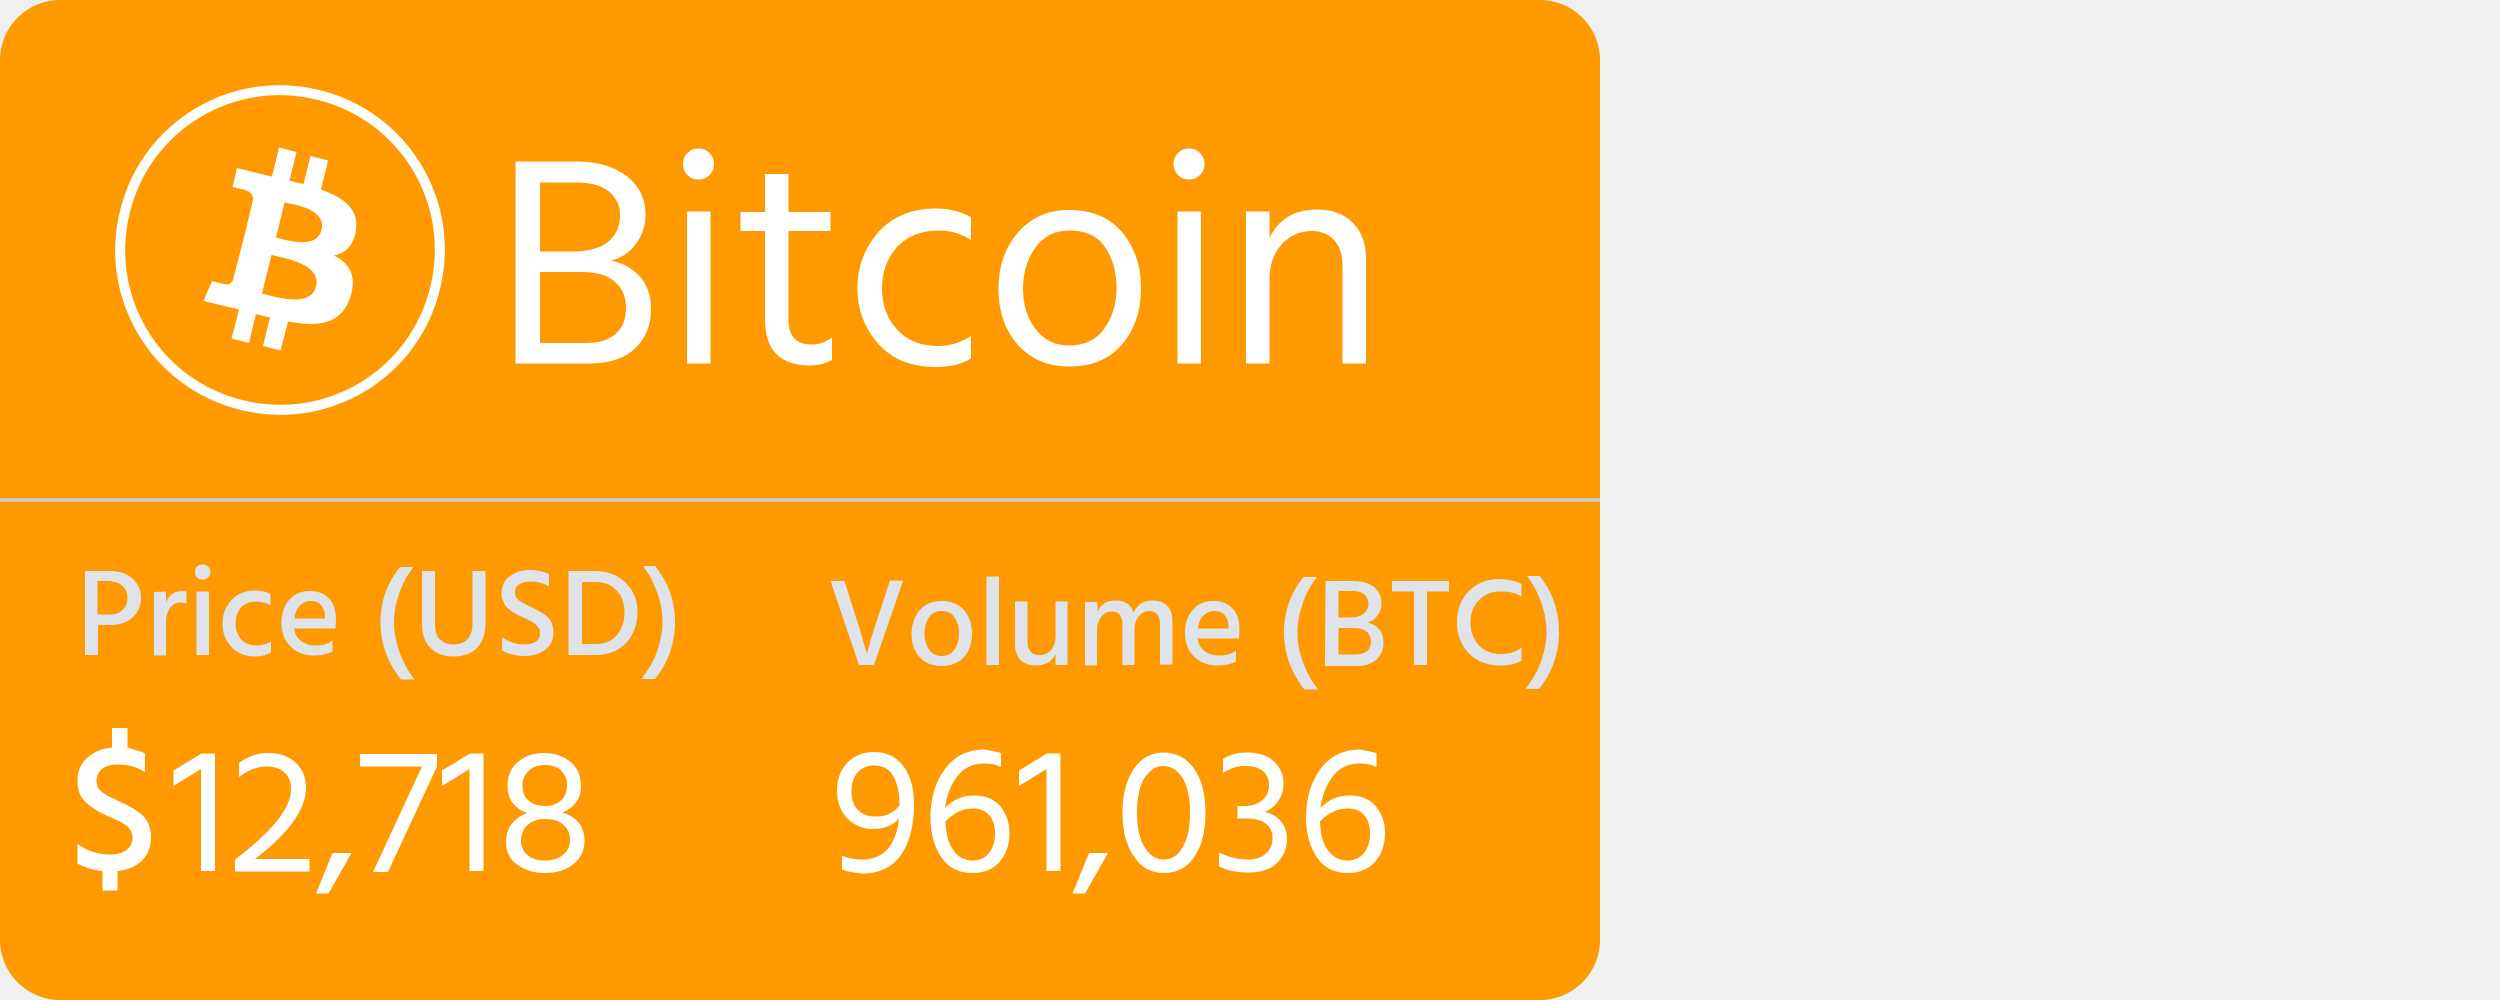
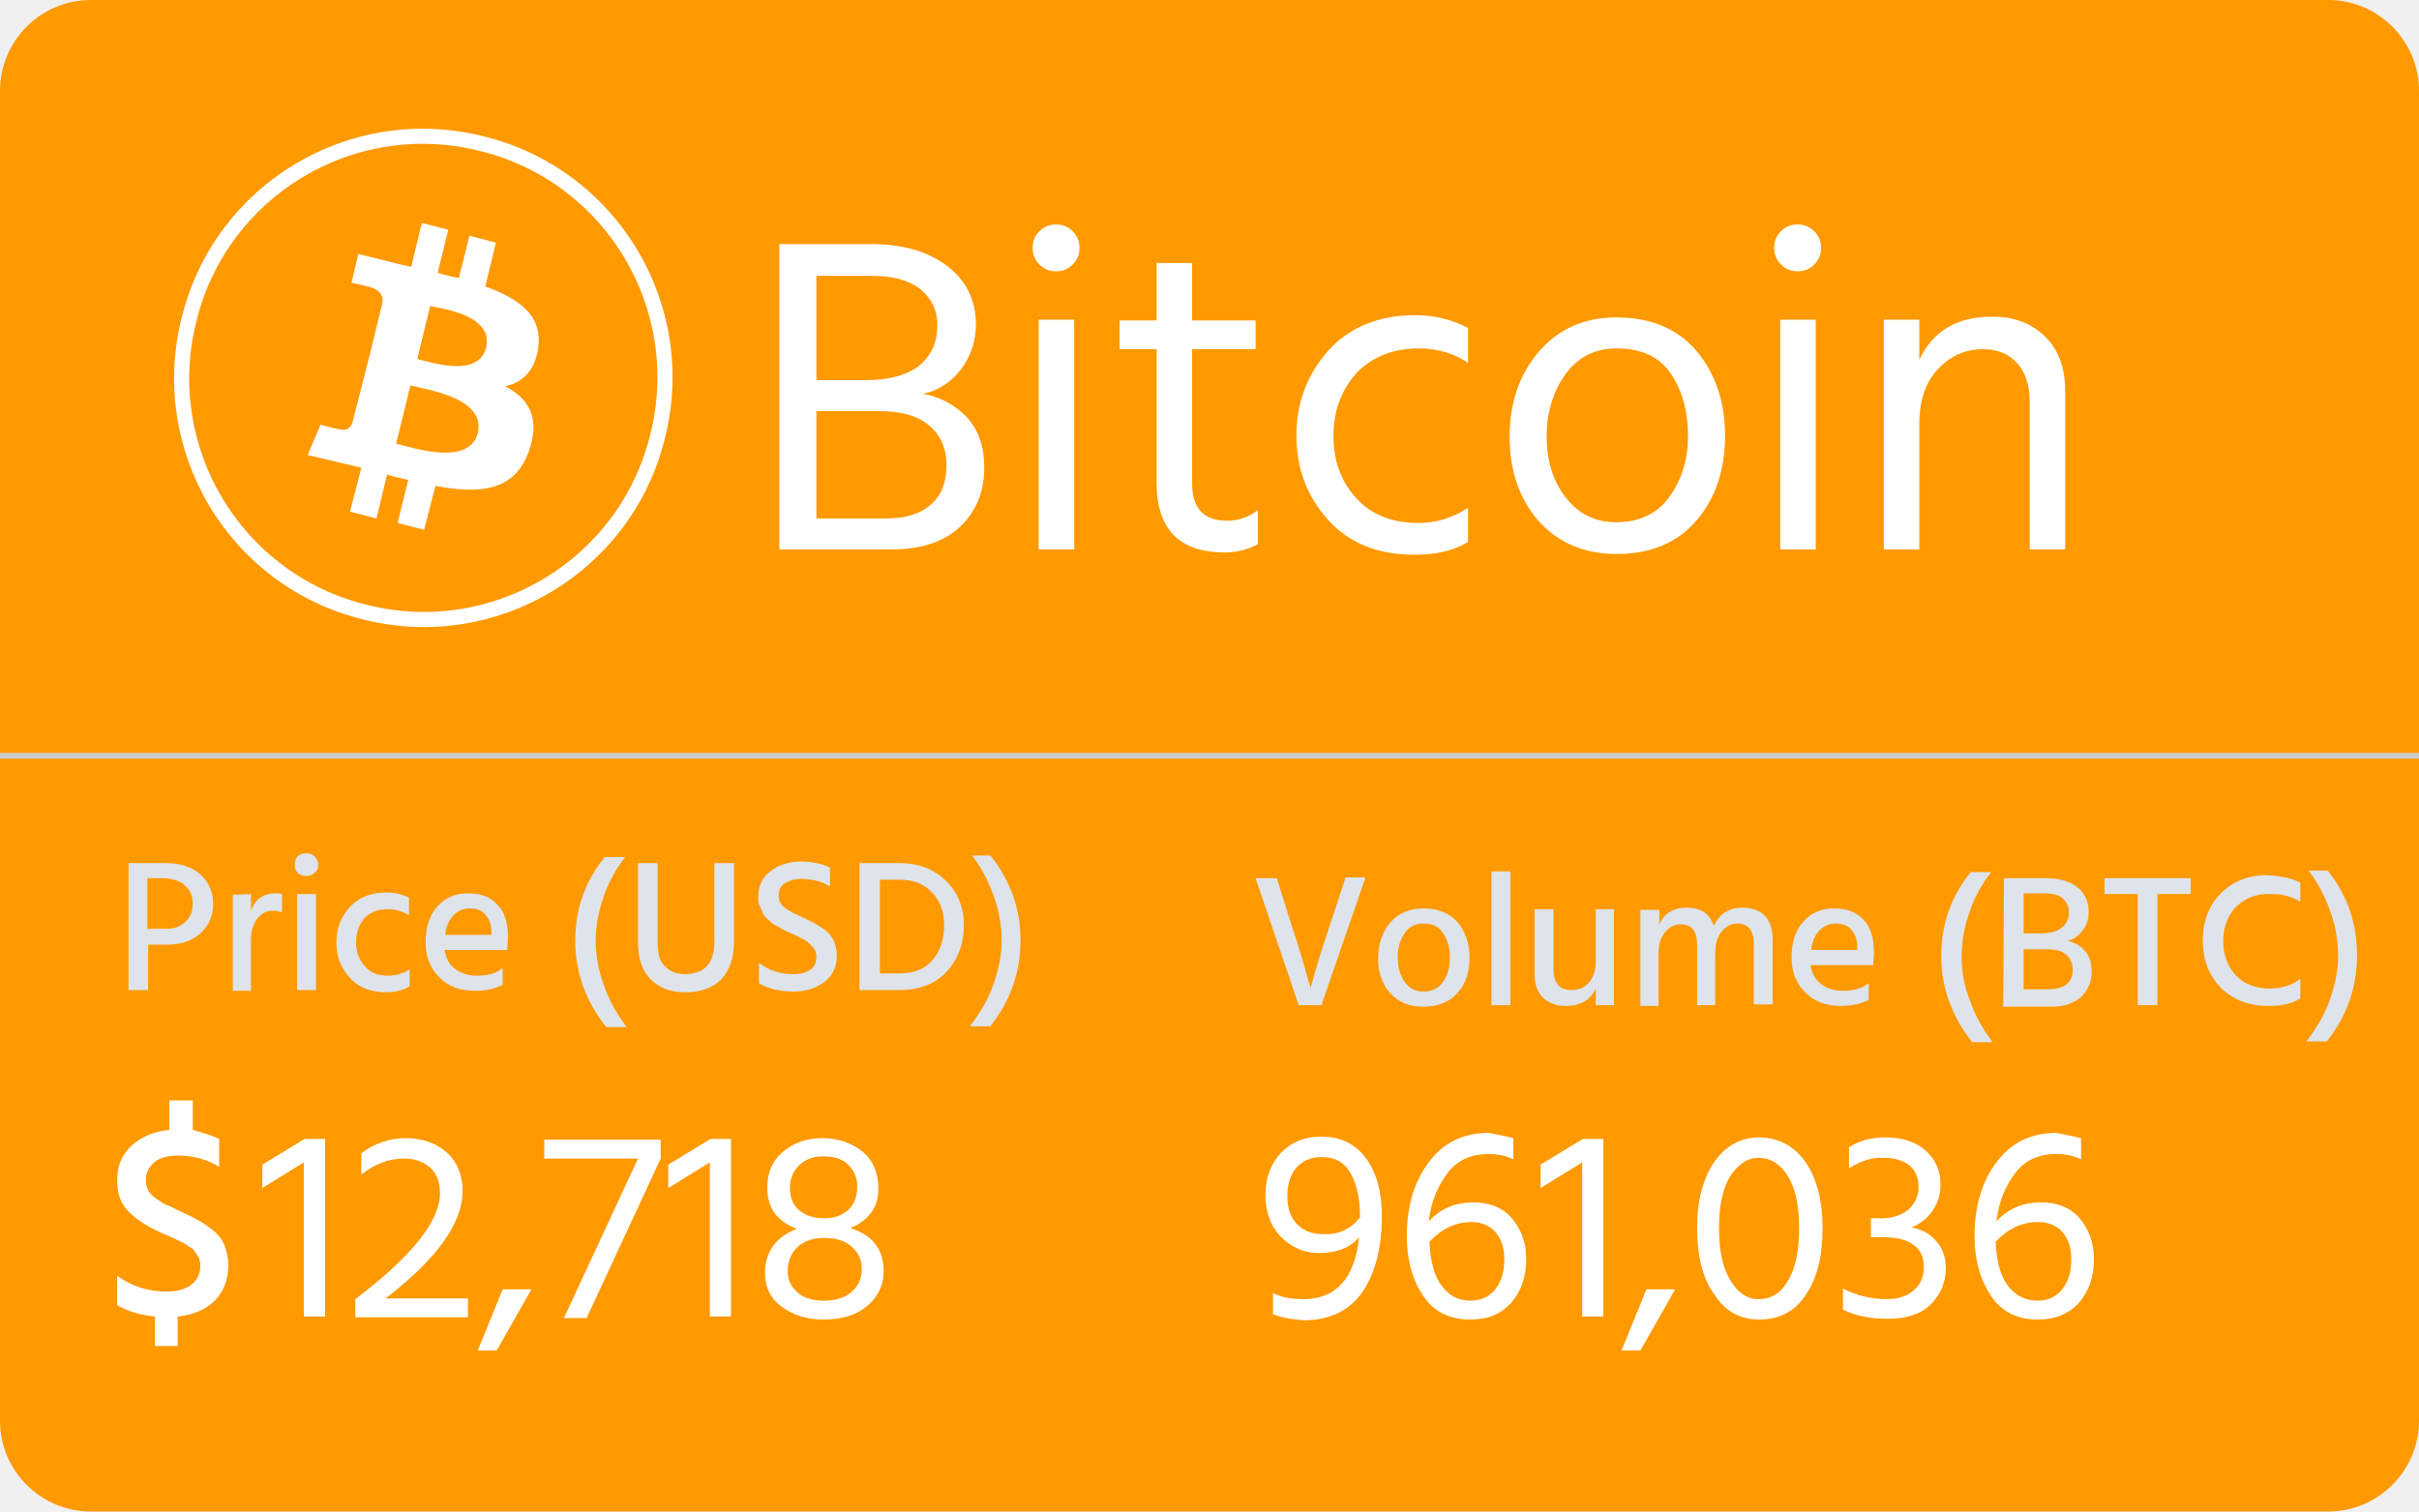
- <svg xmlns="http://www.w3.org/2000/svg" version="1.1" x="0px" y="0px" viewBox="0 0 500 200" style="enable-background:new 0 0 500 200;" xml:space="preserve">
+ <svg xmlns="http://www.w3.org/2000/svg" version="1.1" id="Layer_1" x="0px" y="0px" viewBox="0 0 320 200" style="enable-background:new 0 0 320 200;" xml:space="preserve">
  <style type="text/css">
	.st0{fill:#FF9900;}
	.st1{fill:none;stroke:#CCCCCC;stroke-width:0.75;stroke-miterlimit:10;}
	.st2{fill:none;stroke:#FFFFFF;stroke-width:2;stroke-miterlimit:10;}
	.st3{fill:#DEE4EA;}
	.st4{fill:#FFFFFF;}
</style>
-   <g id="Layer_2">
+   <g id="Layer_2_2_">
    <g id="Layer_2_1_">
      <path class="st0" d="M308,200H12c-6.6,0-12-5.4-12-12V12C0,5.4,5.4,0,12,0h296c6.6,0,12,5.4,12,12v176    C320,194.6,314.6,200,308,200z" />
    </g>
  </g>
-   <g id="Layer_1">
+   <g id="Layer_1_1_">
    <line class="st1" x1="0" y1="100" x2="320" y2="100" />
    <path class="st2" d="M87,57.7C82.8,74.9,65.4,85.3,48.3,81C31.1,76.8,20.7,59.4,25,42.3C29.2,25.1,46.6,14.7,63.7,19   C80.9,23.2,91.3,40.6,87,57.7z" />
    <g>
-       <path class="st3" d="M17.1,114.2h4.8c1.9,0,3.5,0.5,4.6,1.5s1.7,2.3,1.7,3.9s-0.6,2.9-1.7,3.9S23.9,125,22,125h-2.4v6H17v-16.8    H17.1z M19.6,122.9h2.5c1.1,0,1.9-0.4,2.5-1s0.9-1.4,0.9-2.3c0-1-0.3-1.8-1-2.4c-0.6-0.6-1.5-0.9-2.7-1h-2.3v6.7H19.6z" />
+       <path class="st3" d="M17.1,114.2h4.8c1.9,0,3.5,0.5,4.6,1.5s1.7,2.3,1.7,3.9s-0.6,2.9-1.7,3.9S23.9,125,22,125h-2.4v6H17v-16.8    H17.1z M19.6,122.9h2.5c1.1,0,1.9-0.4,2.5-1s0.9-1.4,0.9-2.3c0-1-0.3-1.8-1-2.4c-0.6-0.6-1.5-0.9-2.7-1h-2.3v6.7    C19.5,122.9,19.6,122.9,19.6,122.9z" />
      <path class="st3" d="M33.2,118.3v2.2c0.6-1.6,1.7-2.3,3.3-2.3c0.2,0,0.5,0,0.8,0.1v2.4c-0.4-0.1-0.7-0.2-1.2-0.2    c-0.9,0-1.6,0.4-2.1,1.1s-0.8,1.6-0.8,2.7v6.8h-2.4v-12.7L33.2,118.3L33.2,118.3z" />
      <path class="st3" d="M39.4,115.5c-0.3-0.3-0.4-0.7-0.4-1.1s0.1-0.8,0.4-1.1c0.3-0.3,0.7-0.4,1.1-0.4s0.8,0.1,1.1,0.4    s0.5,0.7,0.5,1.1s-0.1,0.8-0.5,1.1c-0.3,0.3-0.7,0.4-1.1,0.4S39.7,115.8,39.4,115.5z M39.3,131v-12.7h2.5V131H39.3z" />
      <path class="st3" d="M47.1,124.7c0,1.3,0.4,2.3,1.2,3.2s1.8,1.2,3.1,1.2c1,0,1.9-0.3,2.8-0.8v2.2c-0.8,0.5-1.9,0.8-3.1,0.8    c-2,0-3.6-0.6-4.8-1.9s-1.8-2.8-1.8-4.7c0-1.8,0.6-3.4,1.8-4.7c1.2-1.3,2.8-1.9,4.8-1.9c1.1,0,2.1,0.2,3,0.7v2.3    c-0.8-0.5-1.7-0.8-2.8-0.8c-1.3,0-2.4,0.4-3.2,1.3C47.5,122.4,47.1,123.4,47.1,124.7z" />
      <path class="st3" d="M66.5,128.1v2.2c-0.9,0.5-2.2,0.8-3.7,0.8c-2,0-3.5-0.6-4.7-1.8s-1.8-2.7-1.8-4.6c0-2,0.5-3.6,1.6-4.8    c1.1-1.2,2.4-1.7,4.1-1.7c1.6,0,2.9,0.5,3.8,1.5c1,1,1.4,2.5,1.4,4.4c0,0.5-0.1,1.1-0.1,1.6h-8.3c0.2,1.1,0.6,1.9,1.4,2.5    s1.7,0.9,2.9,0.9C64.5,129.1,65.6,128.8,66.5,128.1z M65,123.8v-0.5c0-1-0.3-1.7-0.8-2.3c-0.5-0.6-1.2-0.8-2.1-0.8    c-0.8,0-1.5,0.3-2.1,0.9s-1,1.5-1.1,2.6H65V123.8z" />
      <path class="st3" d="M82.9,135.9h-2.7c-2.7-3.4-4.1-7.2-4.1-11.4c0-4.2,1.3-7.9,3.9-11.1h2.7c-1.3,1.7-2.3,3.5-2.9,5.4    c-0.7,2-1,3.9-1,5.8s0.4,3.8,1.1,5.8S81.6,134.2,82.9,135.9z" />
      <path class="st3" d="M94.5,124.6v-10.4h2.6v10.4c0,2.2-0.6,3.8-1.7,5c-1.1,1.1-2.7,1.7-4.7,1.7s-3.5-0.6-4.6-1.7    c-1.1-1.1-1.7-2.7-1.7-4.8v-10.6H87v10.6c0,1.4,0.3,2.5,1,3.1c0.7,0.7,1.6,1,2.7,1C93.3,128.8,94.5,127.4,94.5,124.6z" />
      <path class="st3" d="M109.8,114.8v2.5c-1.1-0.7-2.4-1-3.8-1c-0.9,0-1.6,0.2-2.2,0.6s-0.8,0.9-0.8,1.6s0.3,1.2,0.8,1.6    s1.3,0.8,2.4,1.3c0.7,0.3,1.2,0.6,1.6,0.8c0.4,0.2,0.8,0.5,1.4,0.9c0.5,0.4,0.9,0.9,1.1,1.4s0.4,1.2,0.4,1.9    c0,1.5-0.5,2.6-1.6,3.5c-1.1,0.8-2.4,1.3-4.1,1.3c-1.9,0-3.4-0.4-4.6-1.1v-2.7c1.3,1,2.8,1.5,4.6,1.5c0.9,0,1.6-0.2,2.2-0.6    s0.8-1,0.8-1.8c0-0.5-0.2-0.9-0.5-1.2c-0.3-0.4-0.7-0.7-1-0.9c-0.4-0.2-0.9-0.5-1.6-0.8c-0.4-0.2-0.7-0.3-0.9-0.4    c-0.2-0.1-0.5-0.2-0.9-0.5c-0.4-0.2-0.7-0.4-0.9-0.5c-0.2-0.2-0.4-0.4-0.7-0.6c-0.3-0.3-0.5-0.5-0.6-0.8s-0.2-0.6-0.4-0.9    s-0.2-0.7-0.2-1.2c0-1.4,0.5-2.6,1.6-3.4c1-0.8,2.4-1.3,4-1.3C107.5,114,108.8,114.3,109.8,114.8z" />
      <path class="st3" d="M113.7,114.2h5.3c2.5,0,4.5,0.8,6.1,2.3c1.6,1.6,2.4,3.5,2.4,5.9c0,2.5-0.8,4.6-2.3,6.2s-3.6,2.4-6.2,2.4    h-5.3V114.2z M116.4,128.8h2.6c1.9,0,3.4-0.6,4.4-1.8s1.5-2.7,1.5-4.6c0-1.7-0.5-3.2-1.6-4.3c-1.1-1.2-2.5-1.7-4.3-1.7h-2.6V128.8    z" />
-       <path class="st3" d="M131.1,113.3c2.6,3.3,3.9,7,3.9,11.1c0,4.2-1.3,8-4,11.4h-2.7c1.3-1.7,2.4-3.5,3.1-5.5s1.1-3.9,1.1-5.8    s-0.3-3.9-1-5.8c-0.7-2-1.6-3.8-2.9-5.5h2.5V113.3z" />
+       <path class="st3" d="M131.1,113.3c2.6,3.3,3.9,7,3.9,11.1c0,4.2-1.3,8-4,11.4h-2.7c1.3-1.7,2.4-3.5,3.1-5.5s1.1-3.9,1.1-5.8    s-0.3-3.9-1-5.8c-0.7-2-1.6-3.8-2.9-5.5h2.5L131.1,113.3L131.1,113.3z" />
    </g>
    <g>
-       <path class="st3" d="M180.6,116.2l-5.8,16.8h-3l-5.7-16.8h2.8l2.1,6.7c0.5,1.4,0.9,2.8,1.3,4.1c0.4,1.3,0.6,2.3,0.8,2.8l0.3,0.9    c0.5-2,1.3-4.6,2.4-7.9l2.2-6.7h2.6V116.2z" />
+       <path class="st3" d="M180.6,116.2l-5.8,16.8h-3l-5.7-16.8h2.8l2.1,6.7c0.5,1.4,0.9,2.8,1.3,4.1c0.4,1.3,0.6,2.3,0.8,2.8l0.3,0.9    c0.5-2,1.3-4.6,2.4-7.9l2.2-6.7h2.6L180.6,116.2L180.6,116.2z" />
      <path class="st3" d="M188.3,133.2c-1.9,0-3.3-0.6-4.4-1.8c-1.1-1.2-1.6-2.8-1.6-4.6c0-1.9,0.6-3.5,1.6-4.7    c1.1-1.3,2.6-1.9,4.4-1.9c1.9,0,3.4,0.6,4.5,1.8c1,1.2,1.6,2.8,1.6,4.7s-0.5,3.5-1.6,4.7C191.7,132.6,190.2,133.2,188.3,133.2z     M188.3,122.2c-1.1,0-1.9,0.4-2.5,1.3s-0.9,1.9-0.9,3.2c0,1.3,0.3,2.3,0.9,3.2c0.6,0.9,1.5,1.3,2.5,1.3c1.1,0,2-0.4,2.6-1.3    c0.6-0.8,0.9-1.9,0.9-3.2c0-1.3-0.3-2.4-0.9-3.2C190.4,122.6,189.5,122.2,188.3,122.2z" />
      <path class="st3" d="M197.3,133v-17.7h2.5V133H197.3z" />
      <path class="st3" d="M211.1,120.3h2.4V133h-2.4v-2.2c-0.7,1.5-2,2.3-4,2.3c-1.3,0-2.2-0.4-3-1.1c-0.7-0.7-1.1-1.8-1.1-3.1v-8.6    h2.5v8c0,0.9,0.2,1.5,0.6,2c0.4,0.5,1,0.7,1.8,0.7c0.9,0,1.7-0.3,2.3-1s0.9-1.6,0.9-2.8V120.3z" />
      <path class="st3" d="M219.5,120.3v2c0.7-1.5,1.9-2.2,3.6-2.2c1.9,0,3.1,0.8,3.6,2.4c0.4-0.8,0.9-1.4,1.5-1.8    c0.7-0.4,1.4-0.6,2.3-0.6c1.3,0,2.3,0.4,3,1.1c0.7,0.8,1,1.8,1,3.2v8.5H232v-8c0-1.8-0.7-2.7-2.2-2.7c-0.7,0-1.4,0.3-2,1    s-0.9,1.6-0.9,2.9v6.9h-2.4v-8c0-1.8-0.7-2.7-2.2-2.7c-0.7,0-1.4,0.3-2,1s-0.9,1.6-0.9,2.9v6.9H217v-12.7h2.5V120.3z" />
-       <path class="st3" d="M247.2,130.1v2.2c-0.9,0.5-2.2,0.8-3.7,0.8c-2,0-3.5-0.6-4.7-1.8s-1.8-2.7-1.8-4.6c0-2,0.5-3.6,1.6-4.8    c1.1-1.2,2.4-1.7,4.1-1.7c1.6,0,2.9,0.5,3.8,1.5c1,1,1.4,2.5,1.4,4.4c0,0.5-0.1,1.1-0.1,1.6h-8.3c0.2,1.1,0.6,1.9,1.4,2.5    s1.7,0.9,2.9,0.9C245.2,131.1,246.3,130.8,247.2,130.1z M245.7,125.8v-0.5c0-1-0.3-1.7-0.8-2.3c-0.5-0.6-1.2-0.8-2.1-0.8    c-0.8,0-1.5,0.3-2.1,0.9s-1,1.5-1.1,2.6h6.1V125.8z" />
+       <path class="st3" d="M247.2,130.1v2.2c-0.9,0.5-2.2,0.8-3.7,0.8c-2,0-3.5-0.6-4.7-1.8s-1.8-2.7-1.8-4.6c0-2,0.5-3.6,1.6-4.8    c1.1-1.2,2.4-1.7,4.1-1.7c1.6,0,2.9,0.5,3.8,1.5c1,1,1.4,2.5,1.4,4.4c0,0.5-0.1,1.1-0.1,1.6h-8.3c0.2,1.1,0.6,1.9,1.4,2.5    s1.7,0.9,2.9,0.9C245.2,131.1,246.3,130.8,247.2,130.1z M245.7,125.8v-0.5c0-1-0.3-1.7-0.8-2.3c-0.5-0.6-1.2-0.8-2.1-0.8    c-0.8,0-1.5,0.3-2.1,0.9s-1,1.5-1.1,2.6h6.1L245.7,125.8L245.7,125.8z" />
      <path class="st3" d="M263.6,137.9h-2.7c-2.7-3.4-4.1-7.2-4.1-11.4c0-4.2,1.3-7.9,3.9-11.1h2.7c-1.3,1.7-2.3,3.5-2.9,5.4    c-0.7,2-1,3.9-1,5.8s0.3,3.8,1.1,5.8C261.3,134.4,262.3,136.2,263.6,137.9z" />
-       <path class="st3" d="M265.1,116.2h5.5c1.8,0,3.2,0.4,4.2,1.2s1.5,1.9,1.5,3.3c0,0.9-0.3,1.8-0.8,2.4c-0.5,0.7-1.2,1.2-2,1.4    c0.9,0.2,1.7,0.6,2.3,1.3c0.6,0.7,0.9,1.6,0.9,2.8c0,1.3-0.5,2.4-1.4,3.3c-0.9,0.8-2.2,1.3-3.8,1.3H265L265.1,116.2L265.1,116.2z     M267.7,118.3v5.2h2.3c1.3,0,2.2-0.3,2.8-0.8c0.6-0.5,0.9-1.2,0.9-2c0-0.7-0.3-1.3-0.8-1.8s-1.4-0.7-2.5-0.7h-2.7V118.3z     M267.7,130.9h3.3c2.1,0,3.2-0.9,3.2-2.6c0-0.8-0.3-1.5-0.9-2s-1.4-0.7-2.6-0.7h-3V130.9z" />
+       <path class="st3" d="M265.1,116.2h5.5c1.8,0,3.2,0.4,4.2,1.2s1.5,1.9,1.5,3.3c0,0.9-0.3,1.8-0.8,2.4c-0.5,0.7-1.2,1.2-2,1.4    c0.9,0.2,1.7,0.6,2.3,1.3c0.6,0.7,0.9,1.6,0.9,2.8c0,1.3-0.5,2.4-1.4,3.3c-0.9,0.8-2.2,1.3-3.8,1.3H265L265.1,116.2L265.1,116.2z     M267.7,118.3v5.2h2.3c1.3,0,2.2-0.3,2.8-0.8c0.6-0.5,0.9-1.2,0.9-2c0-0.7-0.3-1.3-0.8-1.8s-1.4-0.7-2.5-0.7h-2.7L267.7,118.3    L267.7,118.3z M267.7,130.9h3.3c2.1,0,3.2-0.9,3.2-2.6c0-0.8-0.3-1.5-0.9-2s-1.4-0.7-2.6-0.7h-3V130.9z" />
      <path class="st3" d="M289.8,116.2v2.1h-4.4V133h-2.6v-14.7h-4.4v-2.1C278.4,116.2,289.8,116.2,289.8,116.2z" />
      <path class="st3" d="M304.3,116.8v2.5c-0.7-0.4-1.4-0.7-2-0.8c-0.6-0.2-1.3-0.2-2.3-0.2c-1.7,0-3.1,0.6-4.2,1.7s-1.7,2.7-1.7,4.5    c0,1.9,0.6,3.4,1.7,4.6c1.1,1.1,2.6,1.7,4.4,1.7c1.6,0,3-0.4,4.1-1.3v2.6c-1,0.7-2.5,1-4.3,1c-2.5,0-4.6-0.8-6.2-2.4    c-1.6-1.6-2.4-3.7-2.4-6.3c0-2.5,0.8-4.6,2.4-6.2s3.6-2.4,6.1-2.4C301.8,115.9,303.2,116.2,304.3,116.8z" />
      <path class="st3" d="M308,115.3c2.6,3.3,3.8,7,3.8,11.1c0,4.2-1.3,8-4,11.4h-2.7c1.3-1.7,2.4-3.5,3.1-5.5s1.1-3.9,1.1-5.8    c0-1.9-0.3-3.9-1-5.8c-0.7-2-1.6-3.8-2.9-5.5h2.6V115.3z" />
    </g>
    <path class="st4" d="M29,150.7v3.7c-1.6-1-3.4-1.5-5.5-1.5c-1.3,0-2.4,0.3-3.1,0.9c-0.7,0.6-1.1,1.4-1.1,2.3c0,0.5,0.1,1,0.3,1.4   c0.2,0.4,0.6,0.8,1.2,1.2s1,0.7,1.4,0.8s1,0.5,1.9,0.9s1.7,0.8,2.2,1.1c0.6,0.3,1.2,0.8,1.9,1.3c0.7,0.6,1.2,1.2,1.5,2   s0.5,1.6,0.5,2.6c0,1.9-0.6,3.5-1.8,4.7c-1.2,1.2-2.9,1.9-4.9,2.1v3.9h-3v-3.9c-2-0.2-3.6-0.7-5-1.5v-3.9c1.9,1.4,4.1,2.1,6.6,2.1   c1.3,0,2.4-0.3,3.2-0.9c0.8-0.6,1.2-1.5,1.2-2.5c0-0.3,0-0.5-0.1-0.7c0-0.2-0.1-0.5-0.3-0.7c-0.1-0.2-0.3-0.4-0.4-0.6   c-0.1-0.2-0.3-0.3-0.6-0.5c-0.3-0.2-0.5-0.3-0.6-0.4c-0.2-0.1-0.4-0.3-0.8-0.4c-0.4-0.2-0.6-0.3-0.8-0.4c-0.2-0.1-0.5-0.2-0.9-0.4   c-0.5-0.2-0.8-0.3-0.9-0.4c-1.8-0.8-3.1-1.7-4.1-2.7s-1.5-2.3-1.5-4.1c0-1.9,0.6-3.4,1.9-4.6c1.3-1.2,3-1.9,5-2.1v-3.9h3.1v3.9   C26.8,149.9,28,150.2,29,150.7z" />
-     <path class="st4" d="M71.2,46c0.6-4.3-2.6-6.5-7-8.1l1.4-5.8l-3.5-0.9l-1.4,5.6c-0.9-0.2-1.9-0.4-2.8-0.7l1.4-5.7l-3.5-0.9   l-1.4,5.8c-0.8-0.2-1.5-0.3-2.2-0.5l0,0l-4.8-1.2l-0.9,3.8c0,0,2.6,0.6,2.5,0.6c1.4,0.4,1.7,1.3,1.6,2l-1.6,6.6   c0.1,0,0.2,0.1,0.4,0.1c-0.1,0-0.2-0.1-0.4-0.1L46.6,56c-0.2,0.4-0.6,1.1-1.6,0.8c0,0.1-2.6-0.6-2.6-0.6l-1.7,4l4.6,1.1   c0.9,0.2,1.7,0.4,2.5,0.6l-1.5,5.8l3.5,0.9l1.4-5.8c1,0.3,1.9,0.5,2.8,0.7l-1.4,5.7l3.5,0.9l1.5-5.8c6,1.1,10.5,0.7,12.4-4.7   c1.5-4.4-0.1-6.9-3.2-8.5C69,50.7,70.8,49.1,71.2,46z M63.2,57.3c-1.1,4.4-8.4,2-10.8,1.4l1.9-7.7C56.7,51.6,64.3,52.7,63.2,57.3z    M64.3,46c-1,4-7.1,2-9.1,1.5l1.7-7C58.9,40.9,65.3,41.8,64.3,46z" />
+     <path class="st4" d="M71.2,46c0.6-4.3-2.6-6.5-7-8.1l1.4-5.8l-3.5-0.9l-1.4,5.6c-0.9-0.2-1.9-0.4-2.8-0.7l1.4-5.7l-3.5-0.9   l-1.4,5.8c-0.8-0.2-1.5-0.3-2.2-0.5l0,0l-4.8-1.2l-0.9,3.8c0,0,2.6,0.6,2.5,0.6c1.4,0.4,1.7,1.3,1.6,2L49,46.6   c0.1,0,0.2,0.1,0.4,0.1c-0.1,0-0.2-0.1-0.4-0.1L46.6,56c-0.2,0.4-0.6,1.1-1.6,0.8c0,0.1-2.6-0.6-2.6-0.6l-1.7,4l4.6,1.1   c0.9,0.2,1.7,0.4,2.5,0.6l-1.5,5.8l3.5,0.9l1.4-5.8c1,0.3,1.9,0.5,2.8,0.7l-1.4,5.7l3.5,0.9l1.5-5.8c6,1.1,10.5,0.7,12.4-4.7   c1.5-4.4-0.1-6.9-3.2-8.5C69,50.7,70.8,49.1,71.2,46z M63.2,57.3c-1.1,4.4-8.4,2-10.8,1.4l1.9-7.7C56.7,51.6,64.3,52.7,63.2,57.3z    M64.3,46c-1,4-7.1,2-9.1,1.5l1.7-7C58.9,40.9,65.3,41.8,64.3,46z" />
    <g>
-       <path class="st4" d="M103.1,32.3h12.2c4.2,0,7.5,1,10,2.9c2.5,1.9,3.8,4.5,3.8,7.7c0,2.3-0.7,4.3-2,6c-1.3,1.7-3,2.8-5,3.2    c2.2,0.4,4.1,1.4,5.7,3c1.6,1.7,2.4,3.9,2.4,6.8c0,3.2-1.1,5.8-3.2,7.8c-2.1,2-5.2,3-9.1,3h-14.8V32.3z M108,36.5v13.8h6.5    c3.2,0,5.6-0.7,7.2-2c1.6-1.4,2.3-3.1,2.3-5.3c0-1.9-0.7-3.4-2.2-4.7c-1.5-1.2-3.6-1.8-6.5-1.8H108z M108,68.6h9.2    c2.6,0,4.5-0.6,5.9-1.8c1.4-1.2,2.1-2.9,2.1-5.2c0-2.3-0.8-4.1-2.3-5.3c-1.5-1.3-3.7-1.9-6.6-1.9H108V68.6z" />
-       <path class="st4" d="M137.5,35c-0.6-0.6-0.9-1.3-0.9-2.2c0-0.9,0.3-1.6,0.9-2.2c0.6-0.6,1.3-0.9,2.2-0.9c0.9,0,1.6,0.3,2.2,0.9    c0.6,0.6,0.9,1.3,0.9,2.2c0,0.9-0.3,1.6-0.9,2.2c-0.6,0.6-1.3,0.9-2.2,0.9C138.8,35.9,138.1,35.6,137.5,35z M137.4,72.8V42.3h4.7    v30.4H137.4z" />
+       <path class="st4" d="M103.1,32.3h12.2c4.2,0,7.5,1,10,2.9s3.8,4.5,3.8,7.7c0,2.3-0.7,4.3-2,6s-3,2.8-5,3.2c2.2,0.4,4.1,1.4,5.7,3    c1.6,1.7,2.4,3.9,2.4,6.8c0,3.2-1.1,5.8-3.2,7.8c-2.1,2-5.2,3-9.1,3h-14.8L103.1,32.3L103.1,32.3z M108,36.5v13.8h6.5    c3.2,0,5.6-0.7,7.2-2c1.6-1.4,2.3-3.1,2.3-5.3c0-1.9-0.7-3.4-2.2-4.7c-1.5-1.2-3.6-1.8-6.5-1.8H108z M108,68.6h9.2    c2.6,0,4.5-0.6,5.9-1.8c1.4-1.2,2.1-2.9,2.1-5.2s-0.8-4.1-2.3-5.3c-1.5-1.3-3.7-1.9-6.6-1.9H108V68.6z" />
+       <path class="st4" d="M137.5,35c-0.6-0.6-0.9-1.3-0.9-2.2c0-0.9,0.3-1.6,0.9-2.2c0.6-0.6,1.3-0.9,2.2-0.9s1.6,0.3,2.2,0.9    c0.6,0.6,0.9,1.3,0.9,2.2s-0.3,1.6-0.9,2.2c-0.6,0.6-1.3,0.9-2.2,0.9S138.1,35.6,137.5,35z M137.4,72.8V42.3h4.7v30.4h-4.7V72.8z" />
      <path class="st4" d="M157.7,46.2V64c0,3.2,1.5,4.9,4.6,4.9c1.6,0,2.9-0.5,4.1-1.4V72c-1.3,0.7-2.8,1.1-4.4,1.1c-6,0-9-3.1-9-9.2    V46.2h-4.9v-3.8h4.9v-7.6h4.7v7.6h8.4v3.8H157.7z" />
      <path class="st4" d="M176.4,57.7c0,3.3,1,6,3,8.2c2,2.2,4.7,3.3,8.3,3.3c2.3,0,4.5-0.7,6.5-2v4.5c-1.9,1.2-4.3,1.7-7.1,1.7    c-4.8,0-8.6-1.5-11.4-4.6s-4.2-6.8-4.2-11.2c0-4.3,1.4-8,4.2-11.2c2.8-3.1,6.7-4.7,11.5-4.7c2.6,0,4.9,0.6,7,1.7V48    c-1.8-1.2-4-1.9-6.5-1.9c-3.4,0-6.2,1.1-8.3,3.3C177.4,51.7,176.4,54.4,176.4,57.7z" />
-       <path class="st4" d="M213.9,73.3c-4.4,0-7.8-1.5-10.4-4.4c-2.5-2.9-3.8-6.6-3.8-11.1c0-4.5,1.3-8.3,3.9-11.3c2.6-3,6-4.5,10.2-4.5    c4.6,0,8.1,1.5,10.6,4.4c2.5,3,3.8,6.7,3.8,11.3c0,4.5-1.3,8.3-3.8,11.2C221.9,71.8,218.4,73.3,213.9,73.3z M213.9,46.1    c-2.9,0-5.1,1.1-6.8,3.4c-1.6,2.2-2.5,5-2.5,8.2c0,3.2,0.8,5.9,2.5,8.1c1.7,2.2,3.9,3.3,6.7,3.3c3,0,5.4-1.1,7-3.3    c1.6-2.2,2.5-4.9,2.5-8.1c0-3.4-0.8-6.1-2.3-8.3C219.5,47.2,217.1,46.1,213.9,46.1z" />
-       <path class="st4" d="M235.6,35c-0.6-0.6-0.9-1.3-0.9-2.2c0-0.9,0.3-1.6,0.9-2.2c0.6-0.6,1.3-0.9,2.2-0.9c0.9,0,1.6,0.3,2.2,0.9    c0.6,0.6,0.9,1.3,0.9,2.2c0,0.9-0.3,1.6-0.9,2.2c-0.6,0.6-1.3,0.9-2.2,0.9C236.9,35.9,236.2,35.6,235.6,35z M235.5,72.8V42.3h4.7    v30.4H235.5z" />
+       <path class="st4" d="M213.9,73.3c-4.4,0-7.8-1.5-10.4-4.4c-2.5-2.9-3.8-6.6-3.8-11.1s1.3-8.3,3.9-11.3c2.6-3,6-4.5,10.2-4.5    c4.6,0,8.1,1.5,10.6,4.4c2.5,3,3.8,6.7,3.8,11.3c0,4.5-1.3,8.3-3.8,11.2C221.9,71.8,218.4,73.3,213.9,73.3z M213.9,46.1    c-2.9,0-5.1,1.1-6.8,3.4c-1.6,2.2-2.5,5-2.5,8.2s0.8,5.9,2.5,8.1c1.7,2.2,3.9,3.3,6.7,3.3c3,0,5.4-1.1,7-3.3    c1.6-2.2,2.5-4.9,2.5-8.1c0-3.4-0.8-6.1-2.3-8.3C219.5,47.2,217.1,46.1,213.9,46.1z" />
+       <path class="st4" d="M235.6,35c-0.6-0.6-0.9-1.3-0.9-2.2c0-0.9,0.3-1.6,0.9-2.2c0.6-0.6,1.3-0.9,2.2-0.9s1.6,0.3,2.2,0.9    c0.6,0.6,0.9,1.3,0.9,2.2s-0.3,1.6-0.9,2.2c-0.6,0.6-1.3,0.9-2.2,0.9C236.9,35.9,236.2,35.6,235.6,35z M235.5,72.8V42.3h4.7v30.4    h-4.7V72.8z" />
      <path class="st4" d="M253.9,42.3v5.3c1.8-3.8,5-5.7,9.6-5.7c3,0,5.3,0.9,7.1,2.7c1.8,1.8,2.6,4.2,2.6,7.2v20.9h-4.7V53.1    c0-2.2-0.6-3.9-1.7-5.1c-1.1-1.2-2.6-1.8-4.5-1.8c-2.3,0-4.3,0.9-5.9,2.6c-1.7,1.8-2.5,4.2-2.5,7.3v16.6h-4.7V42.3H253.9z" />
    </g>
    <g>
-       <path class="st4" d="M34.7,157.2v-3.1l5.6-3.4h2.7v23.5h-2.8v-20.4L34.7,157.2z" />
+       <path class="st4" d="M34.7,157.2v-3.1l5.6-3.4H43v23.5h-2.8v-20.4L34.7,157.2z" />
      <path class="st4" d="M51,171.8h10.9v2.5H47v-2.4c7.4-5.6,11.2-10.3,11.2-14c0-1.5-0.4-2.6-1.3-3.4c-0.9-0.8-2-1.2-3.5-1.2    c-1.9,0-3.8,0.7-5.6,2.1v-2.8c1.7-1.3,3.7-2,5.9-2c2.1,0,3.9,0.6,5.3,1.8s2.2,3,2.2,5.2C61.2,161.8,57.8,166.6,51,171.8z" />
      <path class="st4" d="M63.2,178.7l3.3-8.1h3.8l-4.6,8.1H63.2z" />
      <path class="st4" d="M72,150.8h15.4v2.5l-9.8,21.1h-3l9.8-21.1H72V150.8z" />
      <path class="st4" d="M88.4,157.2v-3.1l5.6-3.4h2.7v23.5h-2.8v-20.4L88.4,157.2z" />
-       <path class="st4" d="M112.5,162.5c2.9,0.9,4.4,2.8,4.4,5.7c0,1.9-0.8,3.5-2.3,4.7c-1.5,1.2-3.4,1.7-5.7,1.7c-2.2,0-4-0.6-5.5-1.7    c-1.5-1.1-2.2-2.6-2.2-4.5c0-1.4,0.4-2.6,1.1-3.6c0.8-1,1.8-1.7,3.1-2.2c-2.6-1-3.9-2.8-3.9-5.4c0-2.1,0.7-3.7,2.2-4.9    s3.1-1.7,5.1-1.7c2,0,3.8,0.6,5.2,1.7s2.2,2.8,2.2,5c0,1.2-0.3,2.3-1,3.2C114.6,161.3,113.7,162,112.5,162.5z M109,172.1    c1.6,0,2.8-0.4,3.7-1.2c0.9-0.8,1.3-1.8,1.3-3c0-1.2-0.4-2.1-1.3-2.9c-0.8-0.8-2.1-1.2-3.7-1.2c-1.6,0-2.8,0.5-3.6,1.3    c-0.8,0.8-1.2,1.9-1.2,3.1c0,1.1,0.4,2,1.3,2.8C106.2,171.7,107.4,172.1,109,172.1z M108.9,153c-1.3,0-2.4,0.4-3.2,1.2    s-1.2,1.8-1.2,2.9c0,1.4,0.4,2.4,1.3,3.1c0.9,0.7,1.9,1,3.3,1c1.3,0,2.3-0.4,3.1-1.1c0.8-0.7,1.2-1.8,1.2-3.1    c0-1.2-0.4-2.1-1.2-2.9C111.5,153.4,110.4,153,108.9,153z" />
+       <path class="st4" d="M112.5,162.5c2.9,0.9,4.4,2.8,4.4,5.7c0,1.9-0.8,3.5-2.3,4.7s-3.4,1.7-5.7,1.7c-2.2,0-4-0.6-5.5-1.7    c-1.5-1.1-2.2-2.6-2.2-4.5c0-1.4,0.4-2.6,1.1-3.6c0.8-1,1.8-1.7,3.1-2.2c-2.6-1-3.9-2.8-3.9-5.4c0-2.1,0.7-3.7,2.2-4.9    s3.1-1.7,5.1-1.7s3.8,0.6,5.2,1.7s2.2,2.8,2.2,5c0,1.2-0.3,2.3-1,3.2C114.6,161.3,113.7,162,112.5,162.5z M109,172.1    c1.6,0,2.8-0.4,3.7-1.2c0.9-0.8,1.3-1.8,1.3-3s-0.4-2.1-1.3-2.9c-0.8-0.8-2.1-1.2-3.7-1.2s-2.8,0.5-3.6,1.3    c-0.8,0.8-1.2,1.9-1.2,3.1c0,1.1,0.4,2,1.3,2.8C106.2,171.7,107.4,172.1,109,172.1z M108.9,153c-1.3,0-2.4,0.4-3.2,1.2    s-1.2,1.8-1.2,2.9c0,1.4,0.4,2.4,1.3,3.1c0.9,0.7,1.9,1,3.3,1c1.3,0,2.3-0.4,3.1-1.1c0.8-0.7,1.2-1.8,1.2-3.1    c0-1.2-0.4-2.1-1.2-2.9C111.5,153.4,110.4,153,108.9,153z" />
    </g>
    <g>
-       <path class="st4" d="M168.4,173.9v-2.8c1.2,0.6,2.6,0.8,4,0.8c4.3,0,6.8-2.7,7.4-8.2c-1.2,1.4-3,2.1-5.3,2.1c-1.9,0-3.6-0.7-5-2.1    c-1.4-1.4-2.1-3.3-2.1-5.6c0-2.2,0.7-4.1,2-5.5s3.1-2.2,5.4-2.2c2.6,0,4.6,1,6,3s2,4.5,2,7.5c0,4.3-0.9,7.6-2.6,10.1    c-1.7,2.4-4.3,3.7-7.7,3.7C171.1,174.6,169.7,174.4,168.4,173.9z M179.9,161.1v-0.2c0-2.3-0.4-4.1-1.2-5.6    c-0.8-1.5-2.1-2.2-3.9-2.2c-1.4,0-2.5,0.5-3.3,1.4c-0.8,0.9-1.2,2.2-1.2,3.7c0,1.7,0.4,2.9,1.3,3.8c0.9,0.9,2,1.3,3.5,1.3    C177.1,163.4,178.7,162.6,179.9,161.1z" />
-       <path class="st4" d="M200.2,150.6v2.8c-1-0.5-2.1-0.7-3.3-0.7c-2.3,0-4.1,0.8-5.4,2.5c-1.3,1.7-2.2,3.8-2.5,6.4    c1.6-1.7,3.5-2.5,5.9-2.5c2.2,0,3.9,0.7,5.1,2.1c1.2,1.4,1.9,3.2,1.9,5.4c0,2.4-0.7,4.3-2,5.8c-1.4,1.5-3.1,2.2-5.4,2.2    c-2.7,0-4.8-1-6.2-3.1c-1.4-2-2.2-4.7-2.2-8c0-3.9,1-7.2,2.9-9.7c1.9-2.6,4.6-3.9,7.9-3.9C198,150.1,199.1,150.3,200.2,150.6z     M194.5,172.1c1.4,0,2.5-0.5,3.3-1.5c0.8-1,1.2-2.3,1.2-4c0-1.5-0.4-2.7-1.2-3.6c-0.8-0.9-1.9-1.3-3.1-1.3c-2.2,0-4,0.9-5.6,2.6    c0.1,2.5,0.6,4.5,1.6,5.8C191.6,171.4,192.9,172.1,194.5,172.1z" />
+       <path class="st4" d="M168.4,173.9v-2.8c1.2,0.6,2.6,0.8,4,0.8c4.3,0,6.8-2.7,7.4-8.2c-1.2,1.4-3,2.1-5.3,2.1c-1.9,0-3.6-0.7-5-2.1    c-1.4-1.4-2.1-3.3-2.1-5.6c0-2.2,0.7-4.1,2-5.5s3.1-2.2,5.4-2.2c2.6,0,4.6,1,6,3s2,4.5,2,7.5c0,4.3-0.9,7.6-2.6,10.1    c-1.7,2.4-4.3,3.7-7.7,3.7C171.1,174.6,169.7,174.4,168.4,173.9z M179.9,161.1v-0.2c0-2.3-0.4-4.1-1.2-5.6s-2.1-2.2-3.9-2.2    c-1.4,0-2.5,0.5-3.3,1.4s-1.2,2.2-1.2,3.7c0,1.7,0.4,2.9,1.3,3.8c0.9,0.9,2,1.3,3.5,1.3C177.1,163.4,178.7,162.6,179.9,161.1z" />
+       <path class="st4" d="M200.2,150.6v2.8c-1-0.5-2.1-0.7-3.3-0.7c-2.3,0-4.1,0.8-5.4,2.5c-1.3,1.7-2.2,3.8-2.5,6.4    c1.6-1.7,3.5-2.5,5.9-2.5c2.2,0,3.9,0.7,5.1,2.1c1.2,1.4,1.9,3.2,1.9,5.4c0,2.4-0.7,4.3-2,5.8c-1.4,1.5-3.1,2.2-5.4,2.2    c-2.7,0-4.8-1-6.2-3.1c-1.4-2-2.2-4.7-2.2-8c0-3.9,1-7.2,2.9-9.7c1.9-2.6,4.6-3.9,7.9-3.9C198,150.1,199.1,150.3,200.2,150.6z     M194.5,172.1c1.4,0,2.5-0.5,3.3-1.5s1.2-2.3,1.2-4c0-1.5-0.4-2.7-1.2-3.6c-0.8-0.9-1.9-1.3-3.1-1.3c-2.2,0-4,0.9-5.6,2.6    c0.1,2.5,0.6,4.5,1.6,5.8C191.6,171.4,192.9,172.1,194.5,172.1z" />
      <path class="st4" d="M203.8,157.2v-3.1l5.6-3.4h2.7v23.5h-2.8v-20.4L203.8,157.2z" />
      <path class="st4" d="M214.5,178.7l3.3-8.1h3.8l-4.6,8.1H214.5z" />
-       <path class="st4" d="M224.5,162.5c0-3.7,0.8-6.6,2.3-8.8c1.5-2.1,3.5-3.2,5.9-3.2c2.5,0,4.6,1.1,6.1,3.2c1.5,2.1,2.3,5.1,2.3,8.8    c0,3.7-0.7,6.6-2.2,8.8c-1.4,2.2-3.5,3.3-6.2,3.3c-2.5,0-4.5-1.1-5.9-3.3C225.2,169.1,224.5,166.1,224.5,162.5z M228.9,155.6    c-1,1.6-1.5,3.9-1.5,6.9s0.5,5.3,1.5,6.9c1,1.7,2.3,2.5,3.7,2.5c1.7,0,3-0.8,3.9-2.4c1-1.6,1.5-4,1.5-7c0-3-0.5-5.3-1.5-6.9    c-1-1.6-2.3-2.4-3.9-2.4C231.2,153.2,230,154,228.9,155.6z" />
-       <path class="st4" d="M244.6,154.6v-2.8c1.4-0.9,3-1.3,4.8-1.3c2.3,0,4.1,0.6,5.4,1.8c1.3,1.2,1.9,2.7,1.9,4.4c0,1.3-0.3,2.4-1,3.4    c-0.6,1-1.6,1.8-2.8,2.3c1.4,0.3,2.5,0.9,3.3,1.9c0.8,0.9,1.2,2.1,1.2,3.5c0,1.9-0.7,3.5-2,4.8c-1.3,1.3-3.2,1.9-5.7,1.9    c-2.3,0-4.2-0.4-5.9-1.2v-2.8c1.8,0.9,3.7,1.4,5.8,1.4c1.5,0,2.7-0.4,3.6-1.2s1.3-1.8,1.3-3.1c0-1.3-0.5-2.3-1.4-2.9    c-0.9-0.7-2.3-1-4.1-1h-1.5v-2.5h1.5c1.3,0,2.5-0.4,3.4-1.1c0.9-0.8,1.4-1.8,1.4-3c0-1.3-0.4-2.2-1.2-2.9c-0.8-0.6-1.9-1-3.3-1    C247.7,153.1,246.1,153.6,244.6,154.6z" />
-       <path class="st4" d="M275.3,150.6v2.8c-1-0.5-2.1-0.7-3.3-0.7c-2.3,0-4.1,0.8-5.4,2.5c-1.3,1.7-2.2,3.8-2.5,6.4    c1.6-1.7,3.5-2.5,5.9-2.5c2.2,0,3.9,0.7,5.1,2.1c1.2,1.4,1.9,3.2,1.9,5.4c0,2.4-0.7,4.3-2,5.8c-1.4,1.5-3.2,2.2-5.4,2.2    c-2.7,0-4.8-1-6.2-3.1s-2.2-4.7-2.2-8c0-3.9,1-7.2,2.9-9.7c1.9-2.6,4.6-3.9,7.9-3.9C273,150.1,274.1,150.3,275.3,150.6z     M269.5,172.1c1.4,0,2.5-0.5,3.3-1.5c0.8-1,1.2-2.3,1.2-4c0-1.5-0.4-2.7-1.2-3.6c-0.8-0.9-1.9-1.3-3.2-1.3c-2.2,0-4,0.9-5.6,2.6    c0.1,2.5,0.6,4.5,1.6,5.8C266.6,171.4,267.9,172.1,269.5,172.1z" />
+       <path class="st4" d="M224.5,162.5c0-3.7,0.8-6.6,2.3-8.8c1.5-2.1,3.5-3.2,5.9-3.2c2.5,0,4.6,1.1,6.1,3.2c1.5,2.1,2.3,5.1,2.3,8.8    s-0.7,6.6-2.2,8.8c-1.4,2.2-3.5,3.3-6.2,3.3c-2.5,0-4.5-1.1-5.9-3.3C225.2,169.1,224.5,166.1,224.5,162.5z M228.9,155.6    c-1,1.6-1.5,3.9-1.5,6.9s0.5,5.3,1.5,6.9c1,1.7,2.3,2.5,3.7,2.5c1.7,0,3-0.8,3.9-2.4c1-1.6,1.5-4,1.5-7s-0.5-5.3-1.5-6.9    c-1-1.6-2.3-2.4-3.9-2.4C231.2,153.2,230,154,228.9,155.6z" />
+       <path class="st4" d="M244.6,154.6v-2.8c1.4-0.9,3-1.3,4.8-1.3c2.3,0,4.1,0.6,5.4,1.8c1.3,1.2,1.9,2.7,1.9,4.4c0,1.3-0.3,2.4-1,3.4    c-0.6,1-1.6,1.8-2.8,2.3c1.4,0.3,2.5,0.9,3.3,1.9c0.8,0.9,1.2,2.1,1.2,3.5c0,1.9-0.7,3.5-2,4.8c-1.3,1.3-3.2,1.9-5.7,1.9    c-2.3,0-4.2-0.4-5.9-1.2v-2.8c1.8,0.9,3.7,1.4,5.8,1.4c1.5,0,2.7-0.4,3.6-1.2s1.3-1.8,1.3-3.1s-0.5-2.3-1.4-2.9    c-0.9-0.7-2.3-1-4.1-1h-1.5v-2.5h1.5c1.3,0,2.5-0.4,3.4-1.1c0.9-0.8,1.4-1.8,1.4-3c0-1.3-0.4-2.2-1.2-2.9c-0.8-0.6-1.9-1-3.3-1    C247.7,153.1,246.1,153.6,244.6,154.6z" />
+       <path class="st4" d="M275.3,150.6v2.8c-1-0.5-2.1-0.7-3.3-0.7c-2.3,0-4.1,0.8-5.4,2.5s-2.2,3.8-2.5,6.4c1.6-1.7,3.5-2.5,5.9-2.5    c2.2,0,3.9,0.7,5.1,2.1c1.2,1.4,1.9,3.2,1.9,5.4c0,2.4-0.7,4.3-2,5.8c-1.4,1.5-3.2,2.2-5.4,2.2c-2.7,0-4.8-1-6.2-3.1    s-2.2-4.7-2.2-8c0-3.9,1-7.2,2.9-9.7c1.9-2.6,4.6-3.9,7.9-3.9C273,150.1,274.1,150.3,275.3,150.6z M269.5,172.1    c1.4,0,2.5-0.5,3.3-1.5s1.2-2.3,1.2-4c0-1.5-0.4-2.7-1.2-3.6c-0.8-0.9-1.9-1.3-3.2-1.3c-2.2,0-4,0.9-5.6,2.6    c0.1,2.5,0.6,4.5,1.6,5.8C266.6,171.4,267.9,172.1,269.5,172.1z" />
    </g>
  </g>
</svg>
